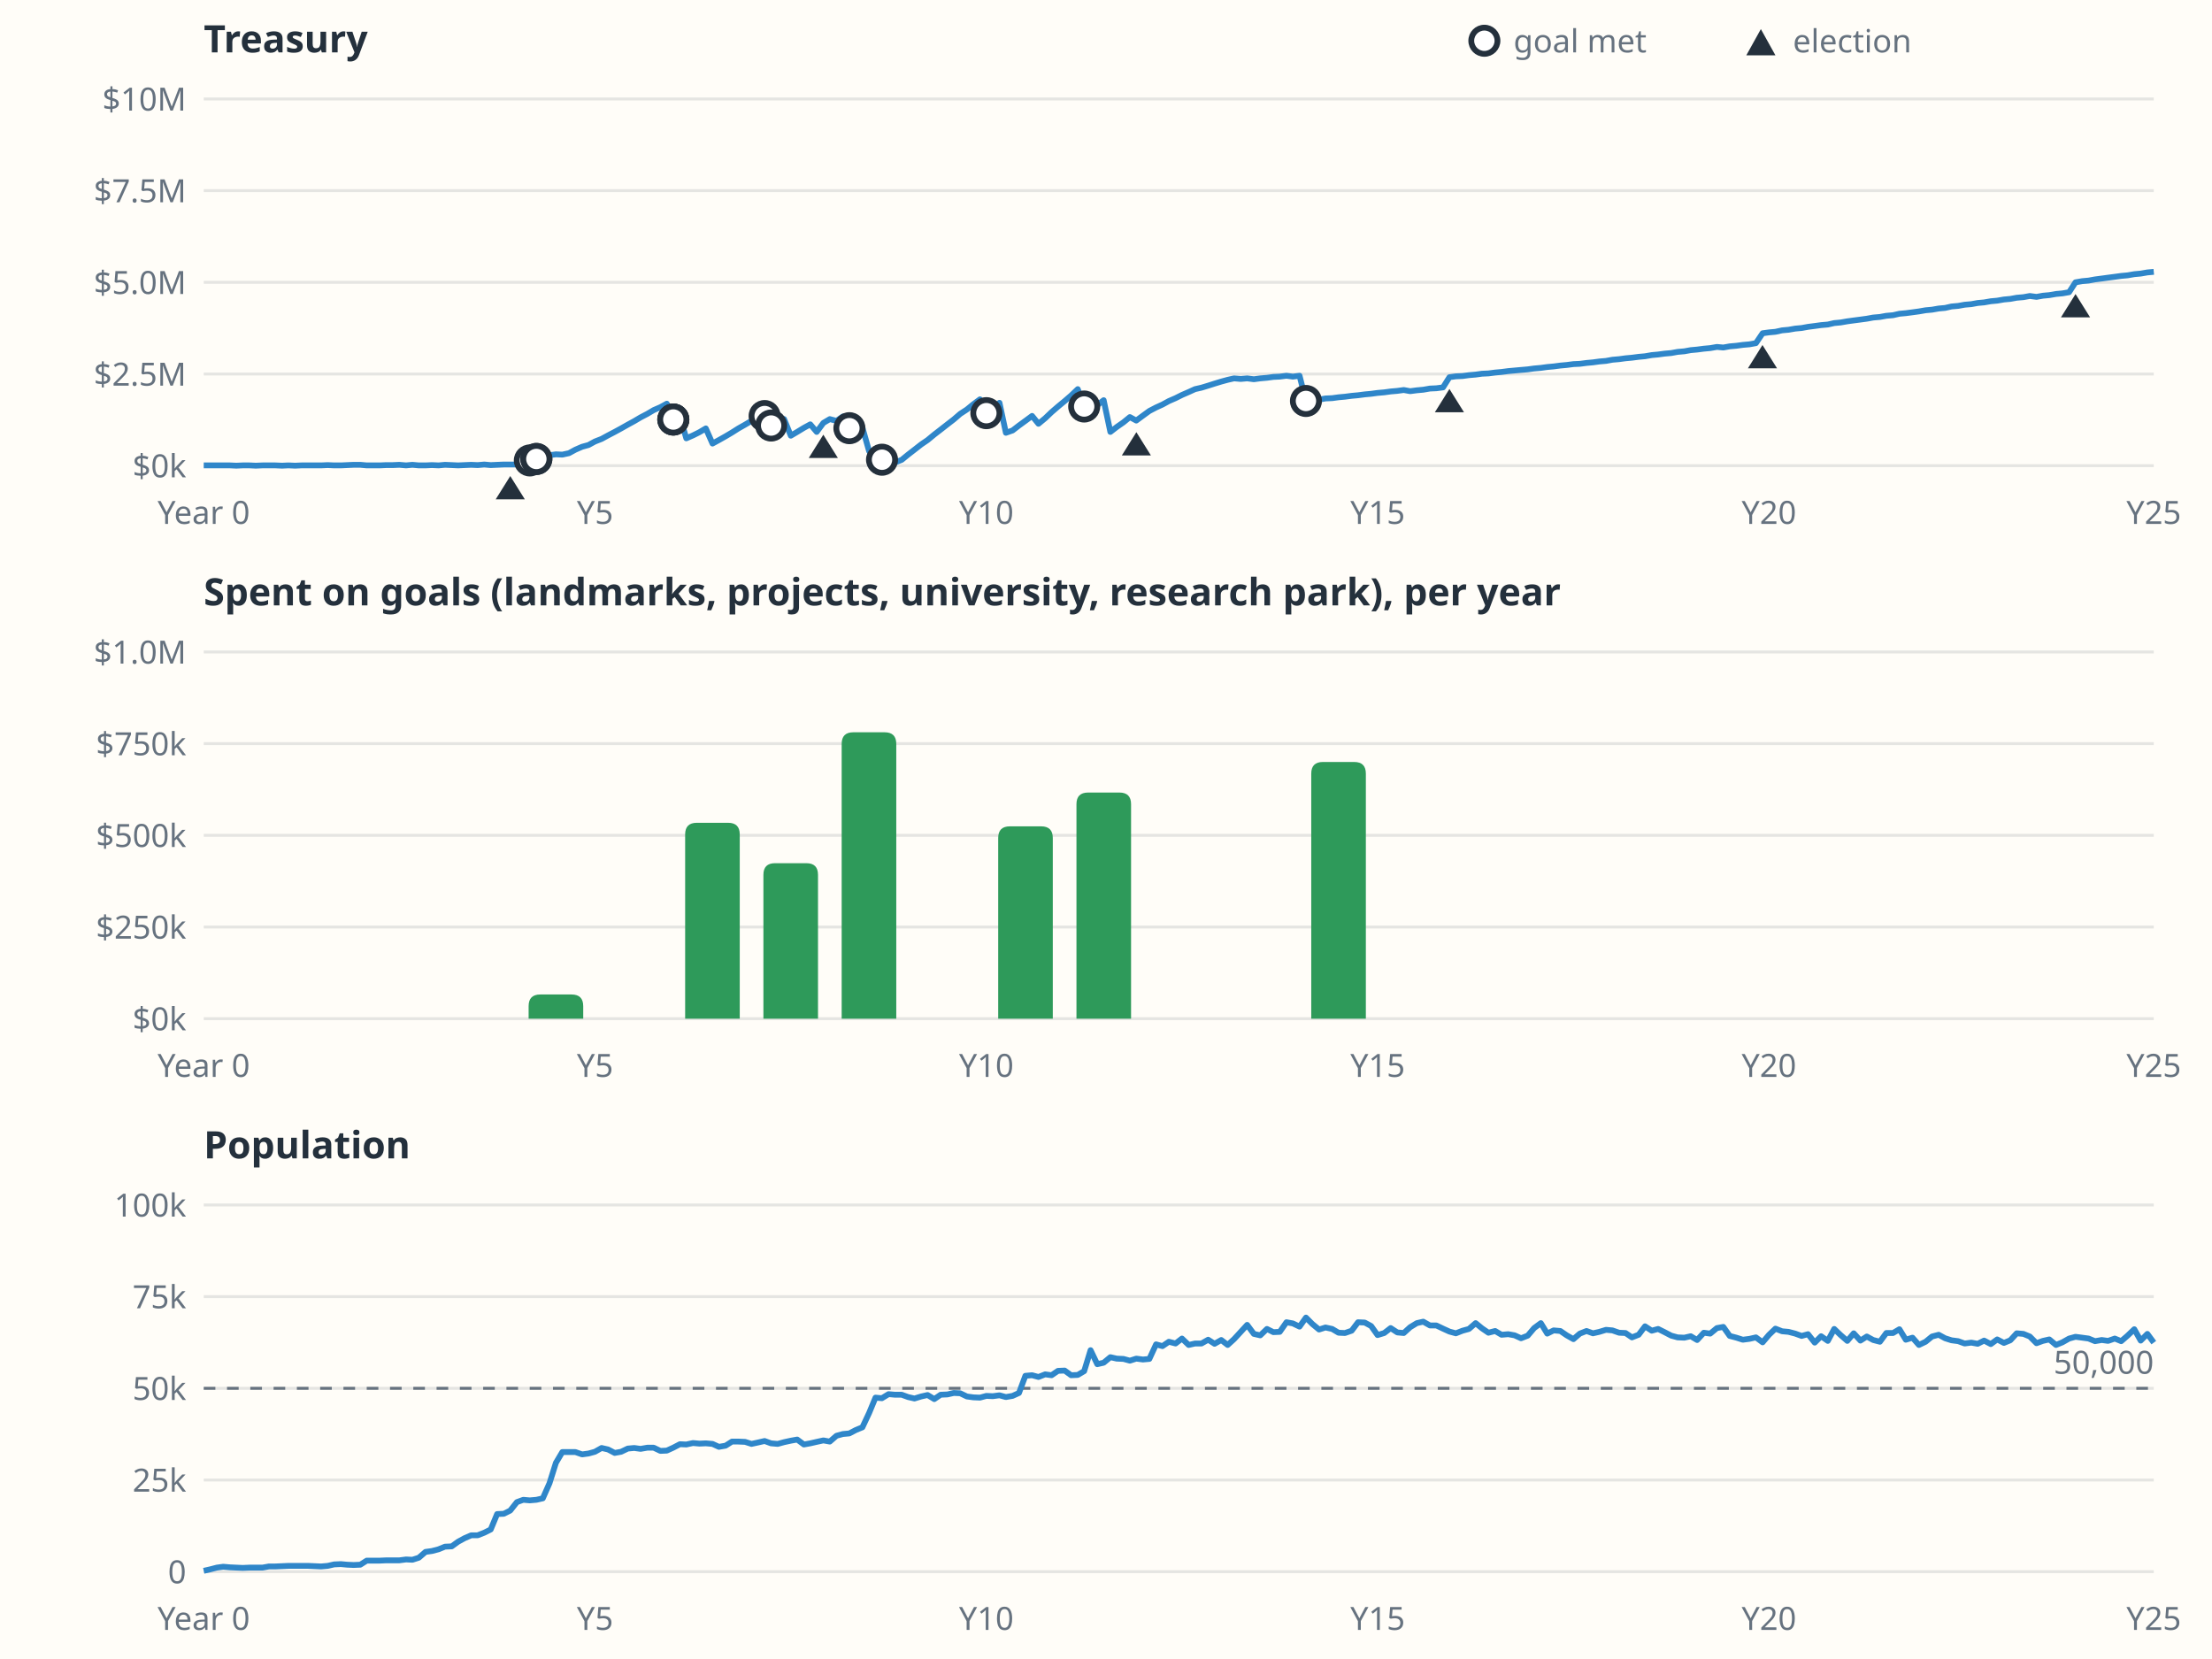
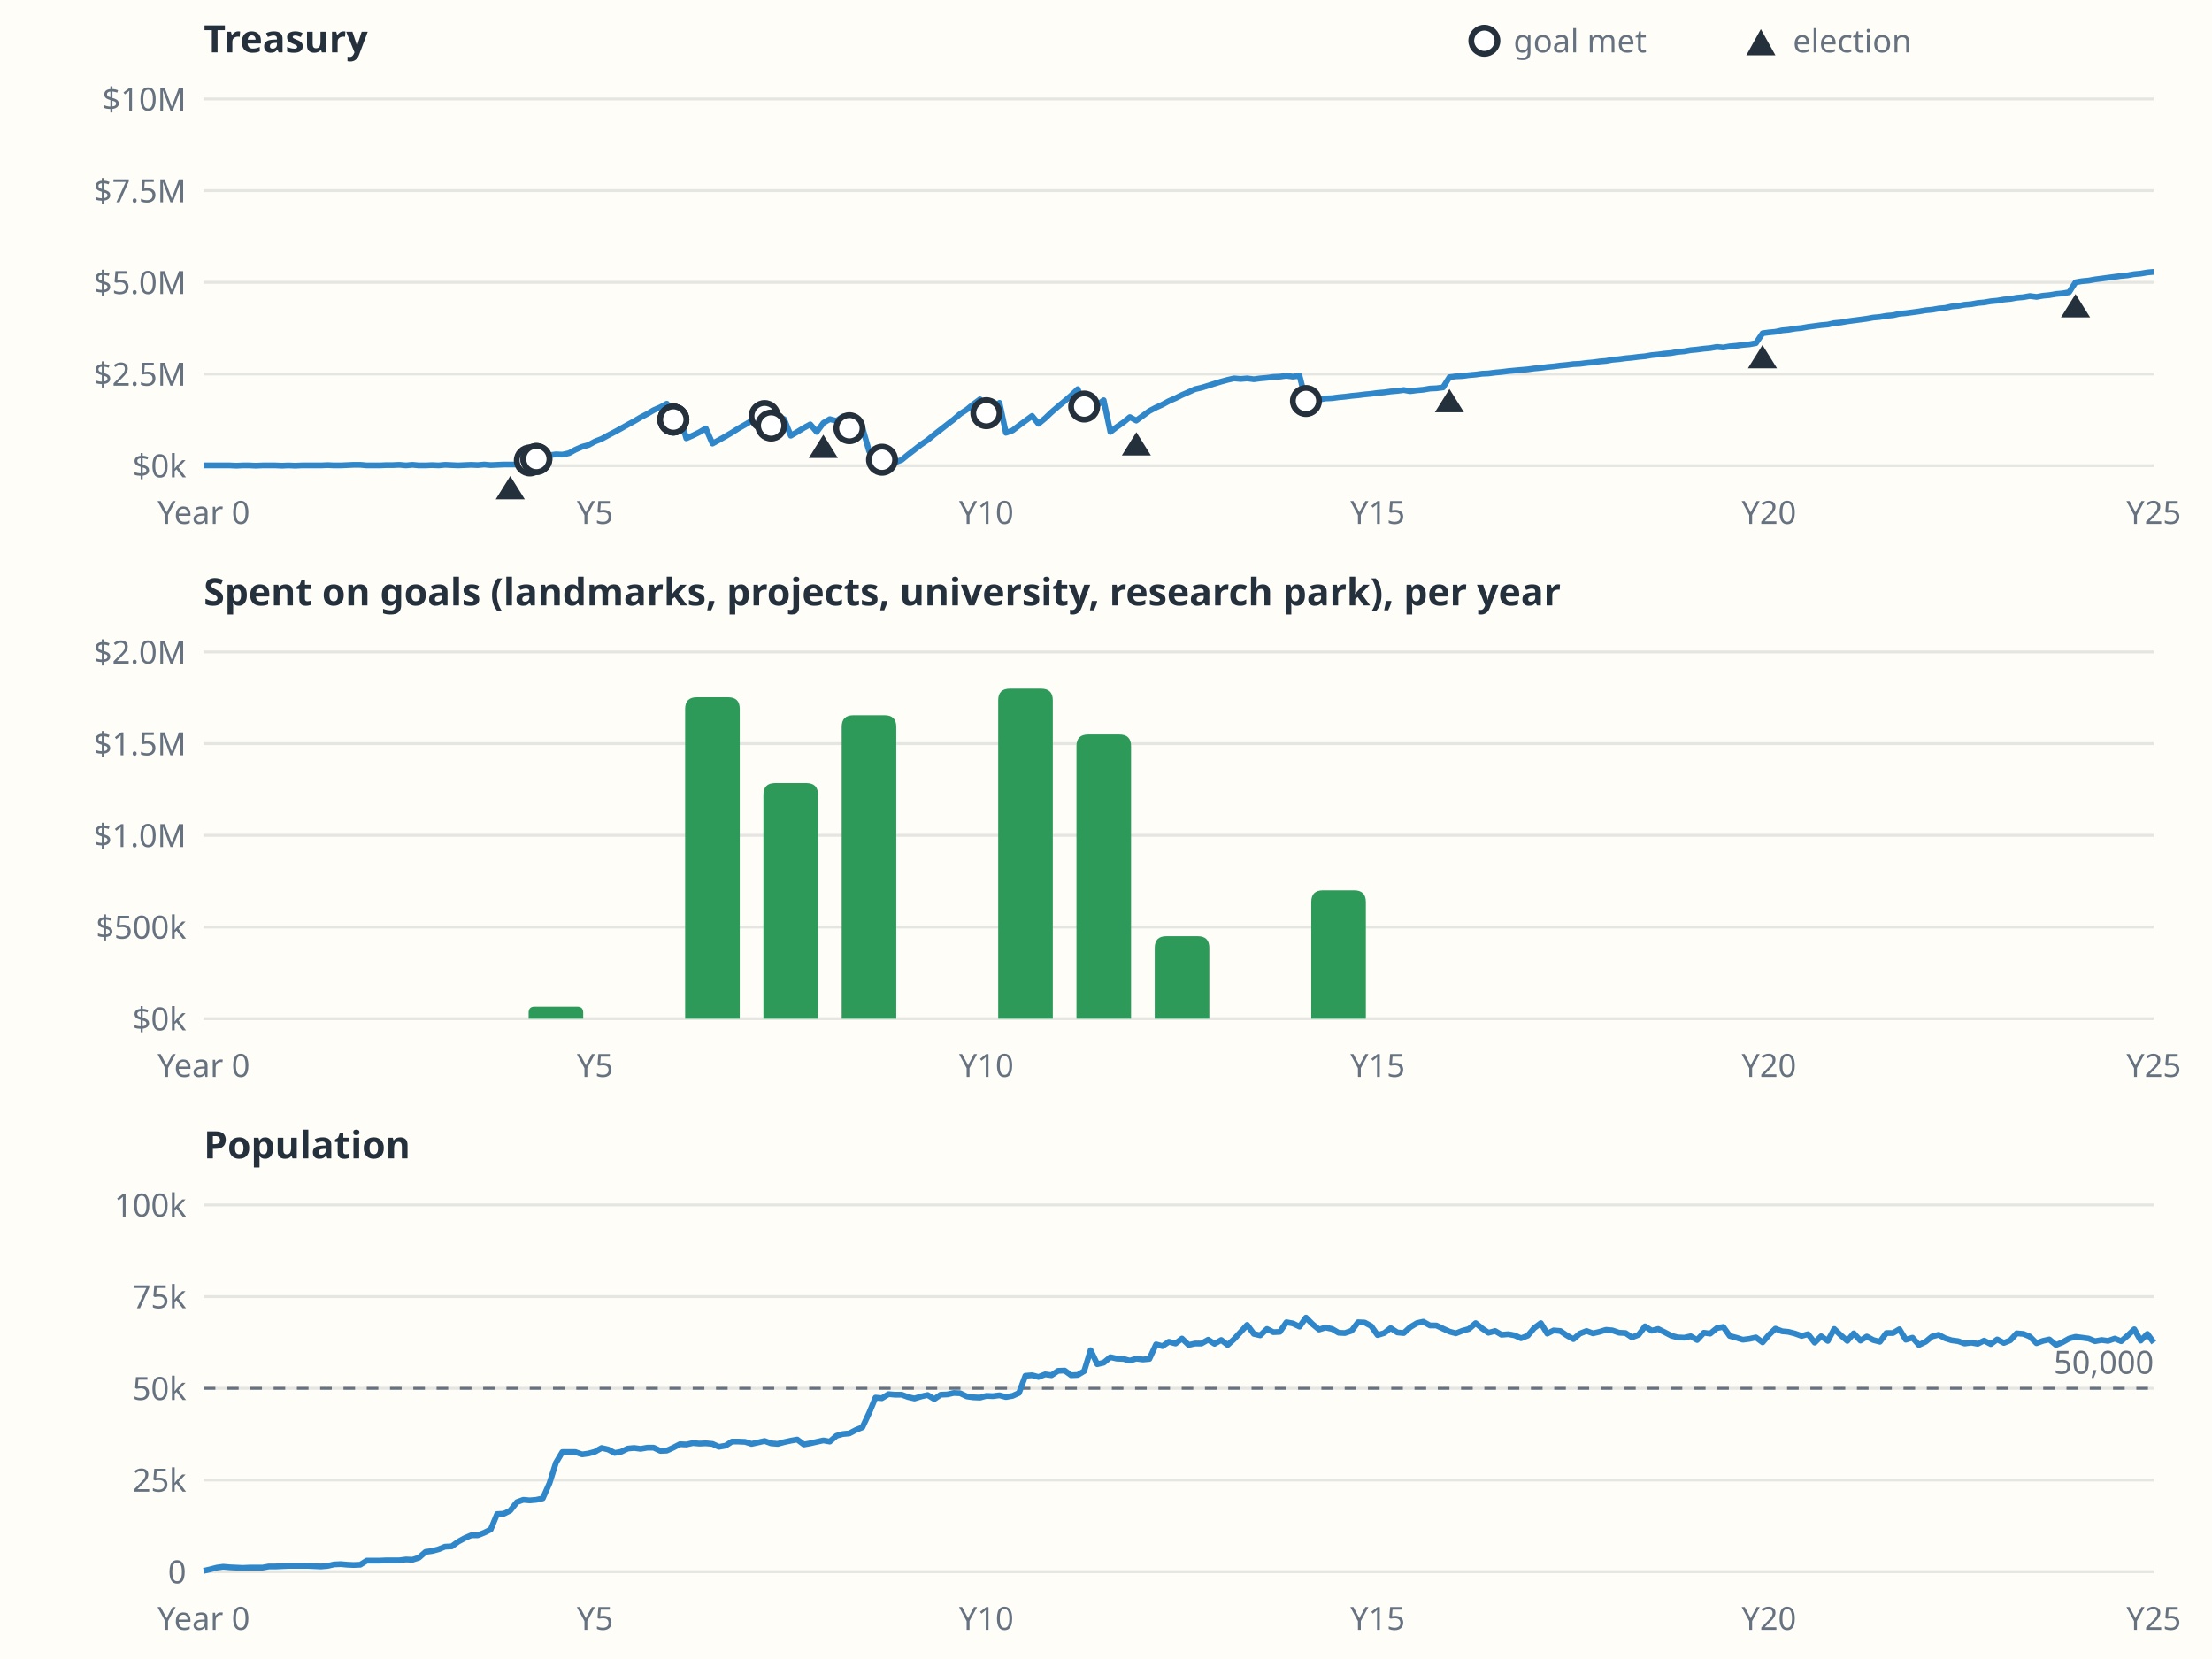
<svg xmlns="http://www.w3.org/2000/svg" width="760" height="570" viewBox="0 0 760 570" font-family="system-ui, sans-serif">
  <rect width="760" height="570" fill="#fffdf8" />
  <text x="70" y="18" font-size="13" font-weight="600" fill="#24303c">Treasury</text>
  <line x1="70" x2="740" y1="160" y2="160" stroke="rgba(40,52,66,0.12)" />
  <text x="64" y="164" font-size="11" text-anchor="end" fill="#66727f">$0k</text>
  <line x1="70" x2="740" y1="128.5" y2="128.5" stroke="rgba(40,52,66,0.12)" />
  <text x="64" y="132.5" font-size="11" text-anchor="end" fill="#66727f">$2.5M</text>
  <line x1="70" x2="740" y1="97" y2="97" stroke="rgba(40,52,66,0.12)" />
  <text x="64" y="101" font-size="11" text-anchor="end" fill="#66727f">$5.0M</text>
  <line x1="70" x2="740" y1="65.5" y2="65.5" stroke="rgba(40,52,66,0.12)" />
  <text x="64" y="69.5" font-size="11" text-anchor="end" fill="#66727f">$7.5M</text>
  <line x1="70" x2="740" y1="34" y2="34" stroke="rgba(40,52,66,0.12)" />
  <text x="64" y="38" font-size="11" text-anchor="end" fill="#66727f">$10M</text>
  <text x="70" y="180" font-size="11" text-anchor="middle" fill="#66727f">Year 0</text>
  <text x="204.448" y="180" font-size="11" text-anchor="middle" fill="#66727f">Y5</text>
  <text x="338.896" y="180" font-size="11" text-anchor="middle" fill="#66727f">Y10</text>
  <text x="473.344" y="180" font-size="11" text-anchor="middle" fill="#66727f">Y15</text>
  <text x="607.793" y="180" font-size="11" text-anchor="middle" fill="#66727f">Y20</text>
  <text x="740" y="180" font-size="11" text-anchor="middle" fill="#66727f">Y25</text>
  <polyline points="70.0,159.9 72.2,159.9 74.5,159.9 76.7,159.9 79.0,159.9 81.2,160.0 83.4,159.9 85.7,159.9 87.9,160.0 90.2,159.9 92.4,159.9 94.6,159.9 96.9,160.0 99.1,159.9 101.4,160.0 103.6,159.9 105.9,159.9 108.1,159.9 110.3,159.9 112.6,159.8 114.8,159.9 117.1,159.9 119.3,159.8 121.5,159.7 123.8,159.7 126.0,159.9 128.3,159.9 130.5,159.9 132.7,159.8 135.0,159.8 137.2,159.7 139.5,159.9 141.7,159.7 143.9,159.9 146.2,159.9 148.4,159.8 150.7,159.9 152.9,159.7 155.2,159.8 157.4,159.9 159.6,159.8 161.9,159.7 164.1,159.8 166.4,159.6 168.6,159.8 170.8,159.7 173.1,159.6 175.3,159.6 177.6,159.6 179.8,158.8 182.0,158.2 184.3,157.7 186.5,156.8 188.8,156.4 191.0,156.1 193.2,156.2 195.5,155.7 197.7,154.5 200.0,153.5 202.2,152.9 204.4,151.7 206.7,150.8 208.9,149.6 211.2,148.4 213.4,147.2 215.7,145.9 217.9,144.7 220.1,143.4 222.4,142.2 224.6,140.9 226.9,139.9 229.1,138.7 231.3,144.1 233.6,143.1 235.8,150.6 238.1,149.6 240.3,148.5 242.5,147.2 244.8,152.4 247.0,151.2 249.3,149.9 251.5,148.6 253.7,147.2 256.0,145.9 258.2,144.6 260.5,143.3 262.7,142.9 264.9,146.2 267.2,144.8 269.4,144.0 271.7,149.7 273.9,148.4 276.2,147.0 278.4,145.8 280.6,148.4 282.9,145.3 285.1,144.0 287.4,144.6 289.6,143.1 291.8,147.1 294.1,146.5 296.3,146.9 298.6,155.0 300.8,155.0 303.0,157.9 305.3,157.2 307.5,158.9 309.8,158.0 312.0,156.2 314.2,154.5 316.5,152.7 318.7,151.2 321.0,149.3 323.2,147.6 325.5,145.8 327.7,144.1 329.9,142.2 332.2,140.7 334.4,138.9 336.7,137.2 338.9,142.0 341.1,140.3 343.4,138.4 345.6,148.7 347.9,147.9 350.1,146.2 352.3,144.6 354.6,142.9 356.8,145.6 359.1,143.7 361.3,141.6 363.5,139.7 365.8,137.8 368.0,135.9 370.3,133.7 372.5,139.7 374.7,138.1 377.0,139.2 379.2,137.5 381.5,148.4 383.7,146.7 386.0,145.1 388.2,143.3 390.4,144.5 392.7,142.8 394.9,141.2 397.2,140.0 399.4,139.0 401.6,137.8 403.9,136.8 406.1,135.7 408.4,134.7 410.6,133.7 412.8,133.2 415.1,132.5 417.3,131.8 419.6,131.1 421.8,130.5 424.0,130.0 426.3,130.2 428.5,130.0 430.8,130.3 433.0,130.0 435.3,129.8 437.5,129.5 439.7,129.4 442.0,129.1 444.2,129.4 446.5,129.1 448.7,137.8 450.9,137.4 453.2,137.3 455.4,136.9 457.7,136.8 459.9,136.5 462.1,136.3 464.4,136.0 466.6,135.8 468.9,135.5 471.1,135.3 473.3,135.0 475.6,134.8 477.8,134.5 480.1,134.3 482.3,134.0 484.5,134.4 486.8,134.1 489.0,133.9 491.3,133.5 493.5,133.4 495.8,133.1 498.0,129.6 500.2,129.3 502.5,129.2 504.7,128.9 507.0,128.7 509.2,128.4 511.4,128.3 513.7,128.0 515.9,127.8 518.2,127.5 520.4,127.3 522.6,127.1 524.9,126.9 527.1,126.6 529.4,126.4 531.6,126.1 533.8,125.9 536.1,125.6 538.3,125.4 540.6,125.1 542.8,125.0 545.1,124.7 547.3,124.5 549.5,124.2 551.8,124.0 554.0,123.6 556.3,123.4 558.5,123.1 560.7,122.9 563.0,122.6 565.2,122.4 567.5,122.0 569.7,121.8 571.9,121.5 574.2,121.3 576.4,120.9 578.7,120.7 580.9,120.3 583.1,120.1 585.4,119.8 587.6,119.6 589.9,119.2 592.1,119.4 594.3,119.0 596.6,118.8 598.8,118.5 601.1,118.3 603.3,117.9 605.6,114.5 607.8,114.2 610.0,114.0 612.3,113.5 614.5,113.3 616.8,112.9 619.0,112.7 621.2,112.3 623.5,112.0 625.7,111.7 628.0,111.5 630.2,111.0 632.4,110.8 634.7,110.4 636.9,110.1 639.2,109.8 641.4,109.5 643.6,109.1 645.9,108.9 648.1,108.5 650.4,108.3 652.6,107.8 654.8,107.6 657.1,107.3 659.3,107.0 661.6,106.6 663.8,106.4 666.1,106.0 668.3,105.8 670.5,105.3 672.8,105.1 675.0,104.7 677.3,104.5 679.5,104.1 681.7,103.9 684.0,103.5 686.2,103.3 688.5,102.9 690.7,102.7 692.9,102.3 695.2,102.1 697.4,101.7 699.7,102.0 701.9,101.6 704.1,101.4 706.4,101.0 708.6,100.8 710.9,100.4 713.1,97.0 715.4,96.6 717.6,96.4 719.8,96.0 722.1,95.7 724.3,95.4 726.6,95.1 728.8,94.8 731.0,94.6 733.3,94.2 735.5,94.0 737.8,93.6 740.0,93.4" fill="none" stroke="#2f86c9" stroke-width="2" stroke-linejoin="round" />
  <circle cx="182.04" cy="158.197" r="4.5" fill="#fff" stroke="#24303c" stroke-width="2" />
  <circle cx="184.281" cy="157.692" r="4.5" fill="#fff" stroke="#24303c" stroke-width="2" />
  <circle cx="184.281" cy="157.692" r="4.5" fill="#fff" stroke="#24303c" stroke-width="2" />
  <circle cx="231.338" cy="144.14" r="4.5" fill="#fff" stroke="#24303c" stroke-width="2" />
  <circle cx="231.338" cy="144.14" r="4.5" fill="#fff" stroke="#24303c" stroke-width="2" />
  <circle cx="231.338" cy="144.14" r="4.5" fill="#fff" stroke="#24303c" stroke-width="2" />
  <circle cx="262.709" cy="142.941" r="4.5" fill="#fff" stroke="#24303c" stroke-width="2" />
  <circle cx="264.95" cy="146.205" r="4.5" fill="#fff" stroke="#24303c" stroke-width="2" />
  <circle cx="291.839" cy="147.117" r="4.5" fill="#fff" stroke="#24303c" stroke-width="2" />
  <circle cx="303.043" cy="157.948" r="4.5" fill="#fff" stroke="#24303c" stroke-width="2" />
  <circle cx="338.896" cy="141.954" r="4.5" fill="#fff" stroke="#24303c" stroke-width="2" />
  <circle cx="372.508" cy="139.67" r="4.5" fill="#fff" stroke="#24303c" stroke-width="2" />
  <circle cx="448.696" cy="137.764" r="4.5" fill="#fff" stroke="#24303c" stroke-width="2" />
  <path d="M170.318,171.552 L180.318,171.552 L175.318,163.552 Z" fill="#24303c" />
  <path d="M277.876,157.345 L287.876,157.345 L282.876,149.345 Z" fill="#24303c" />
  <path d="M385.435,156.488 L395.435,156.488 L390.435,148.488 Z" fill="#24303c" />
  <path d="M492.993,141.64 L502.993,141.64 L497.993,133.64 Z" fill="#24303c" />
  <path d="M600.552,126.539 L610.552,126.539 L605.552,118.539 Z" fill="#24303c" />
  <path d="M708.11,109.026 L718.11,109.026 L713.11,101.026 Z" fill="#24303c" />
  <circle cx="510" cy="14" r="4.5" fill="#fff" stroke="#24303c" stroke-width="2" />
  <text x="520" y="18" font-size="11" fill="#66727f">goal met</text>
  <path d="M600,19 L610,19 L605,10 Z" fill="#24303c" />
  <text x="616" y="18" font-size="11" fill="#66727f">election</text>
  <text x="70" y="208" font-size="13" font-weight="600" fill="#24303c">Spent on goals (landmarks, projects, university, research park), per year</text>
  <line x1="70" x2="740" y1="350" y2="350" stroke="rgba(40,52,66,0.12)" />
  <text x="64" y="354" font-size="11" text-anchor="end" fill="#66727f">$0k</text>
  <line x1="70" x2="740" y1="318.5" y2="318.5" stroke="rgba(40,52,66,0.12)" />
-   <text x="64" y="322.5" font-size="11" text-anchor="end" fill="#66727f">$250k</text>
+   <text x="64" y="322.5" font-size="11" text-anchor="end" fill="#66727f">$500k</text>
  <line x1="70" x2="740" y1="287" y2="287" stroke="rgba(40,52,66,0.12)" />
-   <text x="64" y="291" font-size="11" text-anchor="end" fill="#66727f">$500k</text>
+   <text x="64" y="291" font-size="11" text-anchor="end" fill="#66727f">$1.0M</text>
  <line x1="70" x2="740" y1="255.5" y2="255.5" stroke="rgba(40,52,66,0.12)" />
-   <text x="64" y="259.5" font-size="11" text-anchor="end" fill="#66727f">$750k</text>
+   <text x="64" y="259.5" font-size="11" text-anchor="end" fill="#66727f">$1.5M</text>
  <line x1="70" x2="740" y1="224" y2="224" stroke="rgba(40,52,66,0.12)" />
-   <text x="64" y="228" font-size="11" text-anchor="end" fill="#66727f">$1.0M</text>
+   <text x="64" y="228" font-size="11" text-anchor="end" fill="#66727f">$2.0M</text>
  <text x="70" y="370" font-size="11" text-anchor="middle" fill="#66727f">Year 0</text>
  <text x="204.448" y="370" font-size="11" text-anchor="middle" fill="#66727f">Y5</text>
  <text x="338.896" y="370" font-size="11" text-anchor="middle" fill="#66727f">Y10</text>
  <text x="473.344" y="370" font-size="11" text-anchor="middle" fill="#66727f">Y15</text>
  <text x="607.793" y="370" font-size="11" text-anchor="middle" fill="#66727f">Y20</text>
  <text x="740" y="370" font-size="11" text-anchor="middle" fill="#66727f">Y25</text>
-   <path d="M181.623,350 V345.684 Q181.623,341.684 185.623,341.684 H196.383 Q200.383,341.684 200.383,345.684 V350 Z" fill="#2e9a5a" />
-   <path d="M235.403,350 V286.694 Q235.403,282.694 239.403,282.694 H250.163 Q254.163,282.694 254.163,286.694 V350 Z" fill="#2e9a5a" />
-   <path d="M262.292,350 V300.573 Q262.292,296.573 266.292,296.573 H277.052 Q281.052,296.573 281.052,300.573 V350 Z" fill="#2e9a5a" />
-   <path d="M289.182,350 V255.596 Q289.182,251.596 293.182,251.596 H303.942 Q307.942,251.596 307.942,255.596 V350 Z" fill="#2e9a5a" />
-   <path d="M342.961,350 V287.916 Q342.961,283.916 346.961,283.916 H357.721 Q361.721,283.916 361.721,287.916 V350 Z" fill="#2e9a5a" />
-   <path d="M369.851,350 V276.302 Q369.851,272.302 373.851,272.302 H384.611 Q388.611,272.302 388.611,276.302 V350 Z" fill="#2e9a5a" />
-   <path d="M450.52,350 V265.8 Q450.52,261.8 454.52,261.8 H465.28 Q469.28,261.8 469.28,265.8 V350 Z" fill="#2e9a5a" />
+   <path d="M181.623,350 V347.921 Q181.623,345.842 183.702,345.842 H198.304 Q200.383,345.842 200.383,347.921 V350 Z" fill="#2e9a5a" />
+   <path d="M235.403,350 V243.552 Q235.403,239.552 239.403,239.552 H250.163 Q254.163,239.552 254.163,243.552 V350 Z" fill="#2e9a5a" />
+   <path d="M262.292,350 V273.044 Q262.292,269.044 266.292,269.044 H277.052 Q281.052,269.044 281.052,273.044 V350 Z" fill="#2e9a5a" />
+   <path d="M289.182,350 V249.734 Q289.182,245.734 293.182,245.734 H303.942 Q307.942,245.734 307.942,249.734 V350 Z" fill="#2e9a5a" />
+   <path d="M342.961,350 V240.6 Q342.961,236.6 346.961,236.6 H357.721 Q361.721,236.6 361.721,240.6 V350 Z" fill="#2e9a5a" />
+   <path d="M369.851,350 V256.35 Q369.851,252.35 373.851,252.35 H384.611 Q388.611,252.35 388.611,256.35 V350 Z" fill="#2e9a5a" />
+   <path d="M396.74,350 V325.65 Q396.74,321.65 400.74,321.65 H411.5 Q415.5,321.65 415.5,325.65 V350 Z" fill="#2e9a5a" />
+   <path d="M450.52,350 V309.9 Q450.52,305.9 454.52,305.9 H465.28 Q469.28,305.9 469.28,309.9 V350 Z" fill="#2e9a5a" />
  <text x="70" y="398" font-size="13" font-weight="600" fill="#24303c">Population</text>
  <line x1="70" x2="740" y1="540" y2="540" stroke="rgba(40,52,66,0.12)" />
  <text x="64" y="544" font-size="11" text-anchor="end" fill="#66727f">0</text>
  <line x1="70" x2="740" y1="508.5" y2="508.5" stroke="rgba(40,52,66,0.12)" />
  <text x="64" y="512.5" font-size="11" text-anchor="end" fill="#66727f">25k</text>
  <line x1="70" x2="740" y1="477" y2="477" stroke="rgba(40,52,66,0.12)" />
  <text x="64" y="481" font-size="11" text-anchor="end" fill="#66727f">50k</text>
  <line x1="70" x2="740" y1="445.5" y2="445.5" stroke="rgba(40,52,66,0.12)" />
  <text x="64" y="449.5" font-size="11" text-anchor="end" fill="#66727f">75k</text>
  <line x1="70" x2="740" y1="414" y2="414" stroke="rgba(40,52,66,0.12)" />
  <text x="64" y="418" font-size="11" text-anchor="end" fill="#66727f">100k</text>
  <text x="70" y="560" font-size="11" text-anchor="middle" fill="#66727f">Year 0</text>
  <text x="204.448" y="560" font-size="11" text-anchor="middle" fill="#66727f">Y5</text>
  <text x="338.896" y="560" font-size="11" text-anchor="middle" fill="#66727f">Y10</text>
  <text x="473.344" y="560" font-size="11" text-anchor="middle" fill="#66727f">Y15</text>
  <text x="607.793" y="560" font-size="11" text-anchor="middle" fill="#66727f">Y20</text>
  <text x="740" y="560" font-size="11" text-anchor="middle" fill="#66727f">Y25</text>
  <line x1="70" x2="740" y1="477" y2="477" stroke="#66727f" stroke-dasharray="4 4" />
  <text x="740" y="472" font-size="11" text-anchor="end" fill="#66727f">50,000</text>
  <polyline points="70.0,539.7 72.2,539.2 74.5,538.6 76.7,538.3 79.0,538.5 81.2,538.6 83.4,538.7 85.7,538.6 87.9,538.6 90.2,538.6 92.4,538.2 94.6,538.2 96.9,538.1 99.1,538.0 101.4,538.0 103.6,538.0 105.9,538.0 108.1,538.1 110.3,538.2 112.6,538.0 114.8,537.5 117.1,537.4 119.3,537.6 121.5,537.7 123.8,537.6 126.0,536.2 128.3,536.2 130.5,536.2 132.7,536.1 135.0,536.1 137.2,536.1 139.5,535.8 141.7,535.9 143.9,535.2 146.2,533.2 148.4,532.9 150.7,532.3 152.9,531.4 155.2,531.3 157.4,529.7 159.6,528.5 161.9,527.5 164.1,527.5 166.4,526.6 168.6,525.5 170.8,520.2 173.1,520.1 175.3,519.0 177.6,516.1 179.8,515.3 182.0,515.5 184.3,515.3 186.5,514.8 188.8,509.6 191.0,502.6 193.2,498.9 195.5,498.9 197.7,498.9 200.0,499.7 202.2,499.4 204.4,498.8 206.7,497.5 208.9,498.0 211.2,499.2 213.4,498.8 215.7,497.7 217.9,497.5 220.1,497.8 222.4,497.4 224.6,497.4 226.9,498.5 229.1,498.4 231.3,497.4 233.6,496.2 235.8,496.3 238.1,495.8 240.3,496.0 242.5,495.9 244.8,496.1 247.0,497.1 249.3,496.7 251.5,495.3 253.7,495.3 256.0,495.4 258.2,496.1 260.5,495.6 262.7,495.1 264.9,495.9 267.2,496.1 269.4,495.5 271.7,495.0 273.9,494.6 276.2,496.3 278.4,495.9 280.6,495.4 282.9,494.9 285.1,495.3 287.4,493.3 289.6,492.7 291.8,492.5 294.1,491.3 296.3,490.4 298.6,485.5 300.8,480.2 303.0,480.4 305.3,479.0 307.5,479.2 309.8,479.2 312.0,480.0 314.2,480.5 316.5,479.8 318.7,479.3 321.0,480.7 323.2,479.2 325.5,479.1 327.7,478.6 329.9,478.7 332.2,479.8 334.4,480.1 336.7,480.2 338.9,479.6 341.1,479.7 343.4,479.4 345.6,480.0 347.9,479.6 350.1,478.6 352.3,472.7 354.6,472.5 356.8,473.1 359.1,472.2 361.3,472.5 363.5,471.0 365.8,470.9 368.0,472.5 370.3,472.4 372.5,471.1 374.7,463.9 377.0,468.7 379.2,468.2 381.5,466.3 383.7,466.8 386.0,466.9 388.2,467.5 390.4,466.8 392.7,467.1 394.9,466.9 397.2,461.9 399.4,462.5 401.6,461.0 403.9,461.6 406.1,459.9 408.4,462.1 410.6,461.6 412.8,461.6 415.1,460.3 417.3,461.7 419.6,460.4 421.8,462.1 424.0,460.1 426.3,457.6 428.5,455.2 430.8,458.3 433.0,458.8 435.3,456.6 437.5,457.7 439.7,457.6 442.0,454.3 444.2,454.7 446.5,455.8 448.7,452.7 450.9,454.9 453.2,456.8 455.4,456.1 457.7,456.6 459.9,457.9 462.1,458.0 464.4,457.2 466.6,454.3 468.9,454.4 471.1,455.6 473.3,458.7 475.6,458.0 477.8,456.3 480.1,457.8 482.3,458.0 484.5,456.0 486.8,454.6 489.0,454.1 491.3,455.4 493.5,455.4 495.8,456.5 498.0,457.5 500.2,458.1 502.5,457.2 504.7,456.6 507.0,454.6 509.2,456.4 511.4,457.9 513.7,457.3 515.9,458.6 518.2,458.4 520.4,458.8 522.6,459.8 524.9,458.9 527.1,456.3 529.4,454.6 531.6,458.2 533.8,457.1 536.1,457.3 538.3,458.8 540.6,460.1 542.8,458.2 545.1,457.3 547.3,458.1 549.5,457.6 551.8,456.9 554.0,457.1 556.3,457.9 558.5,458.0 560.7,459.5 563.0,458.6 565.2,455.7 567.5,457.2 569.7,456.6 571.9,457.7 574.2,458.9 576.4,459.5 578.7,459.6 580.9,459.1 583.1,460.4 585.4,457.9 587.6,458.2 589.9,456.3 592.1,455.9 594.3,459.0 596.6,459.6 598.8,460.3 601.1,460.0 603.3,459.5 605.6,461.2 607.8,458.6 610.0,456.5 612.3,457.4 614.5,457.6 616.8,458.2 619.0,459.0 621.2,458.4 623.5,461.3 625.7,459.1 628.0,460.7 630.2,456.6 632.4,458.7 634.7,460.7 636.9,458.1 639.2,460.6 641.4,459.2 643.6,460.4 645.9,461.0 648.1,458.0 650.4,458.0 652.6,456.7 654.8,460.3 657.1,459.6 659.3,462.1 661.6,461.0 663.8,459.2 666.1,458.6 668.3,459.8 670.5,460.5 672.8,460.8 675.0,461.6 677.3,461.3 679.5,461.7 681.7,460.6 684.0,461.8 686.2,460.2 688.5,461.4 690.7,460.5 692.9,458.1 695.2,458.3 697.4,459.2 699.7,461.5 701.9,460.7 704.1,460.2 706.4,462.1 708.6,461.2 710.9,459.9 713.1,459.3 715.4,459.6 717.6,459.9 719.8,460.8 722.1,460.4 724.3,460.7 726.6,459.9 728.8,460.8 731.0,458.9 733.3,456.7 735.5,460.6 737.8,458.3 740.0,461.3" fill="none" stroke="#2f86c9" stroke-width="2" stroke-linejoin="round" />
</svg>
